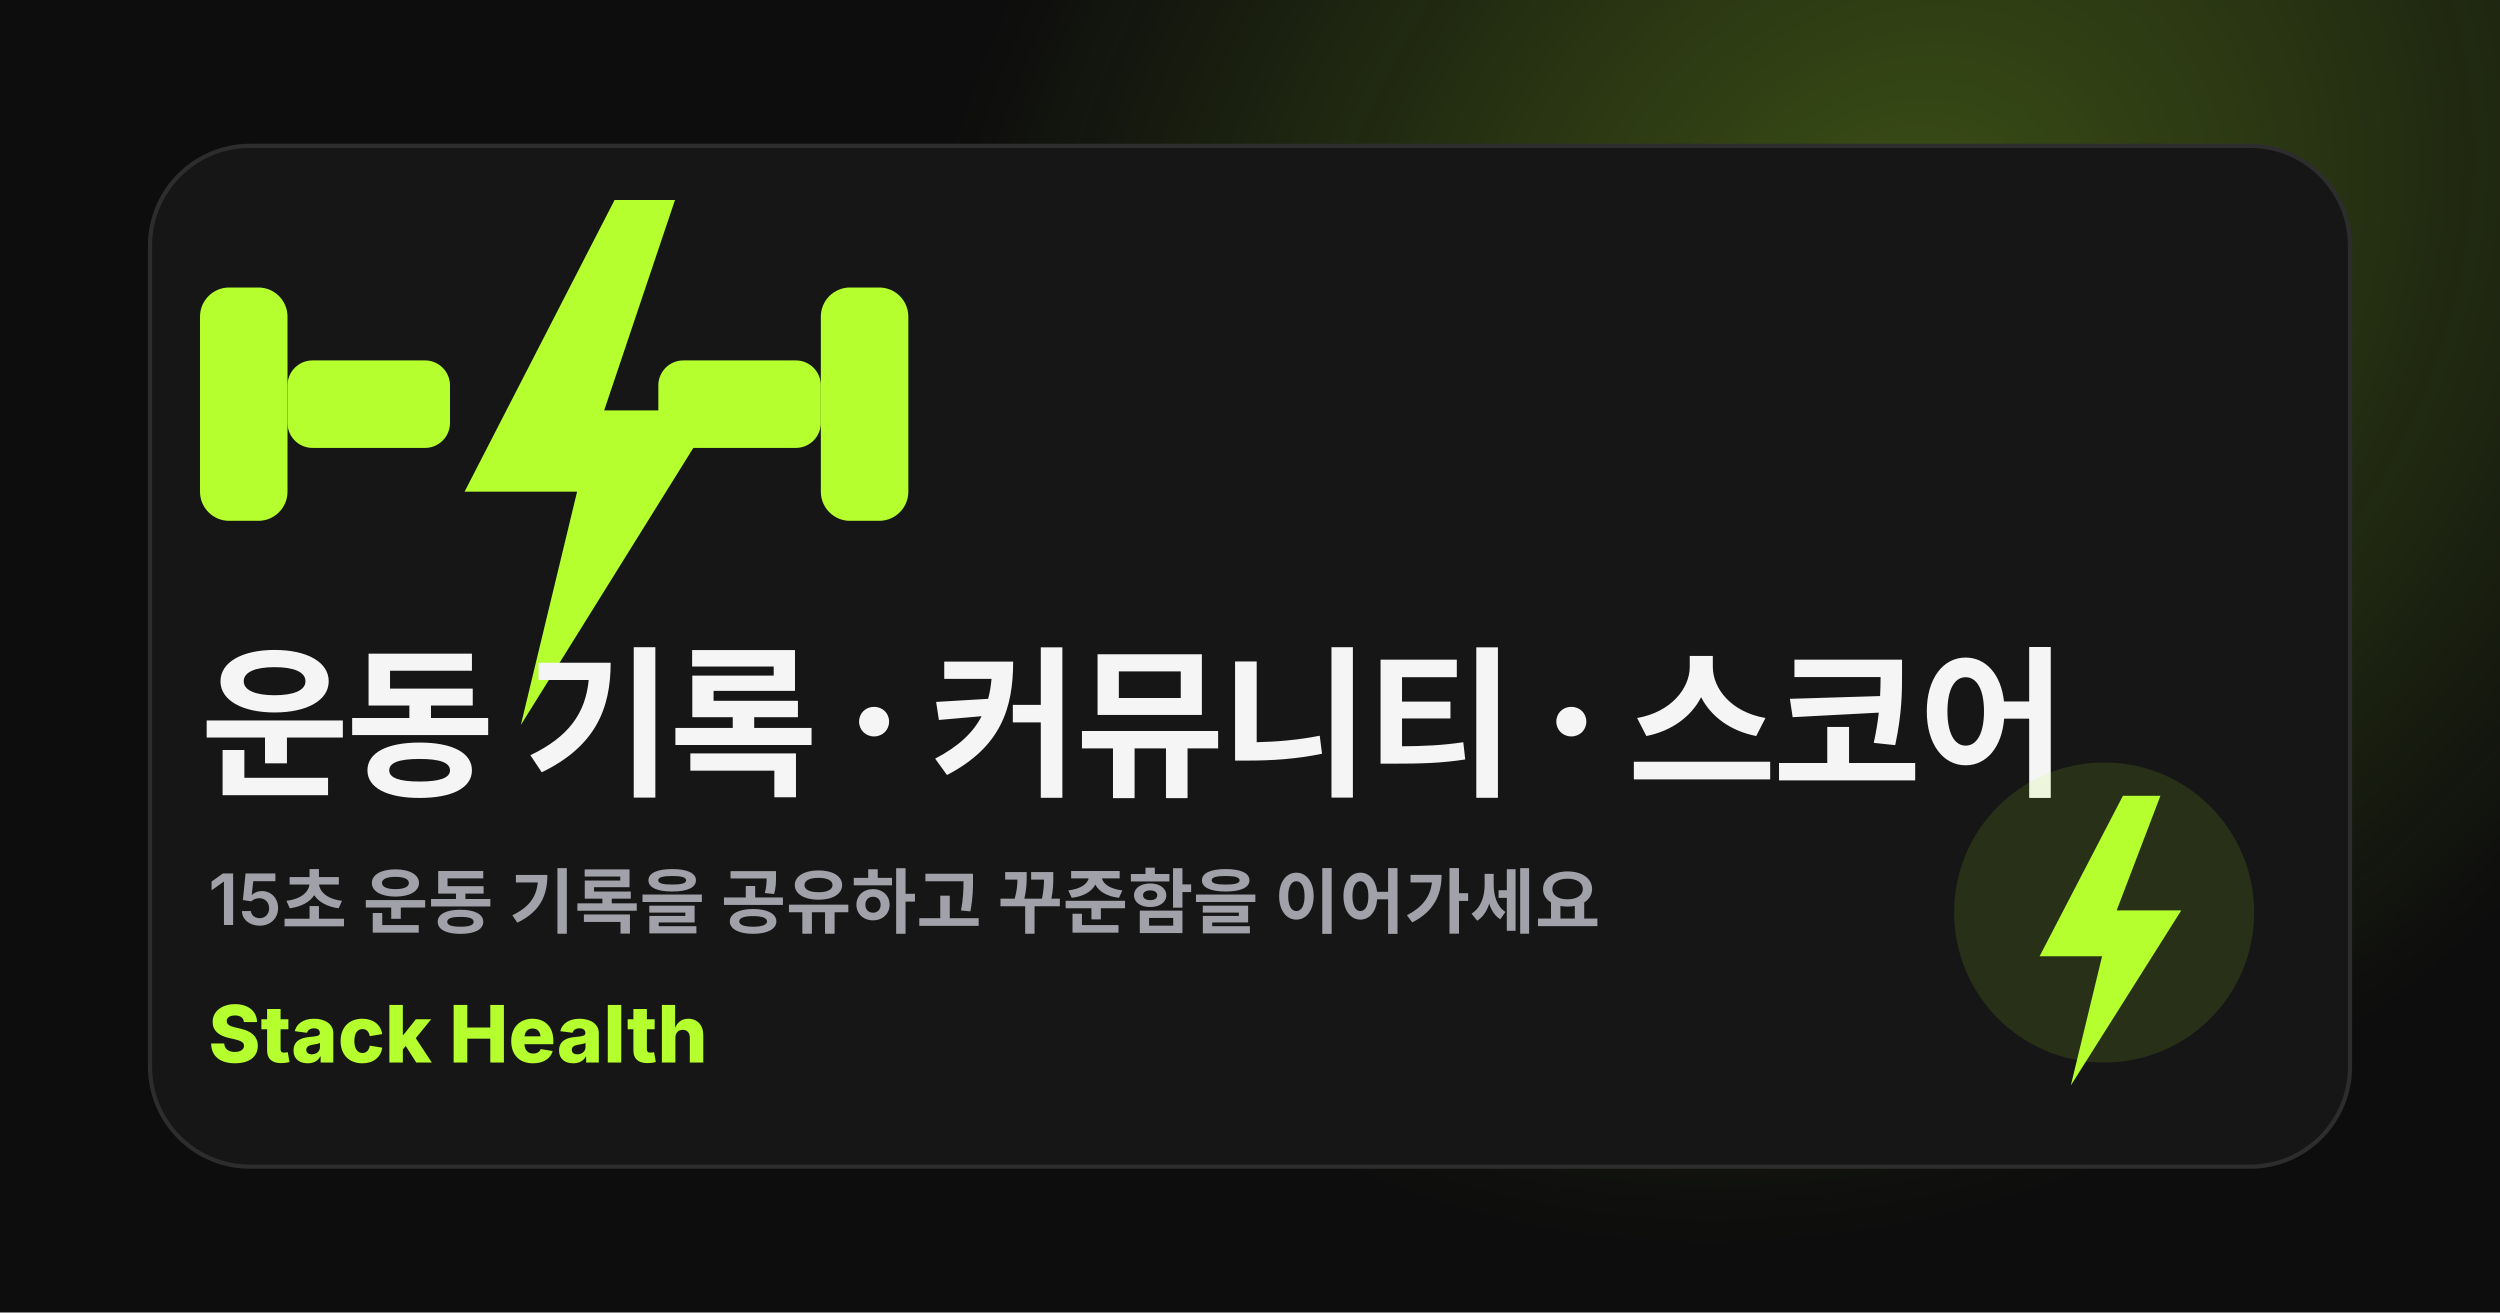
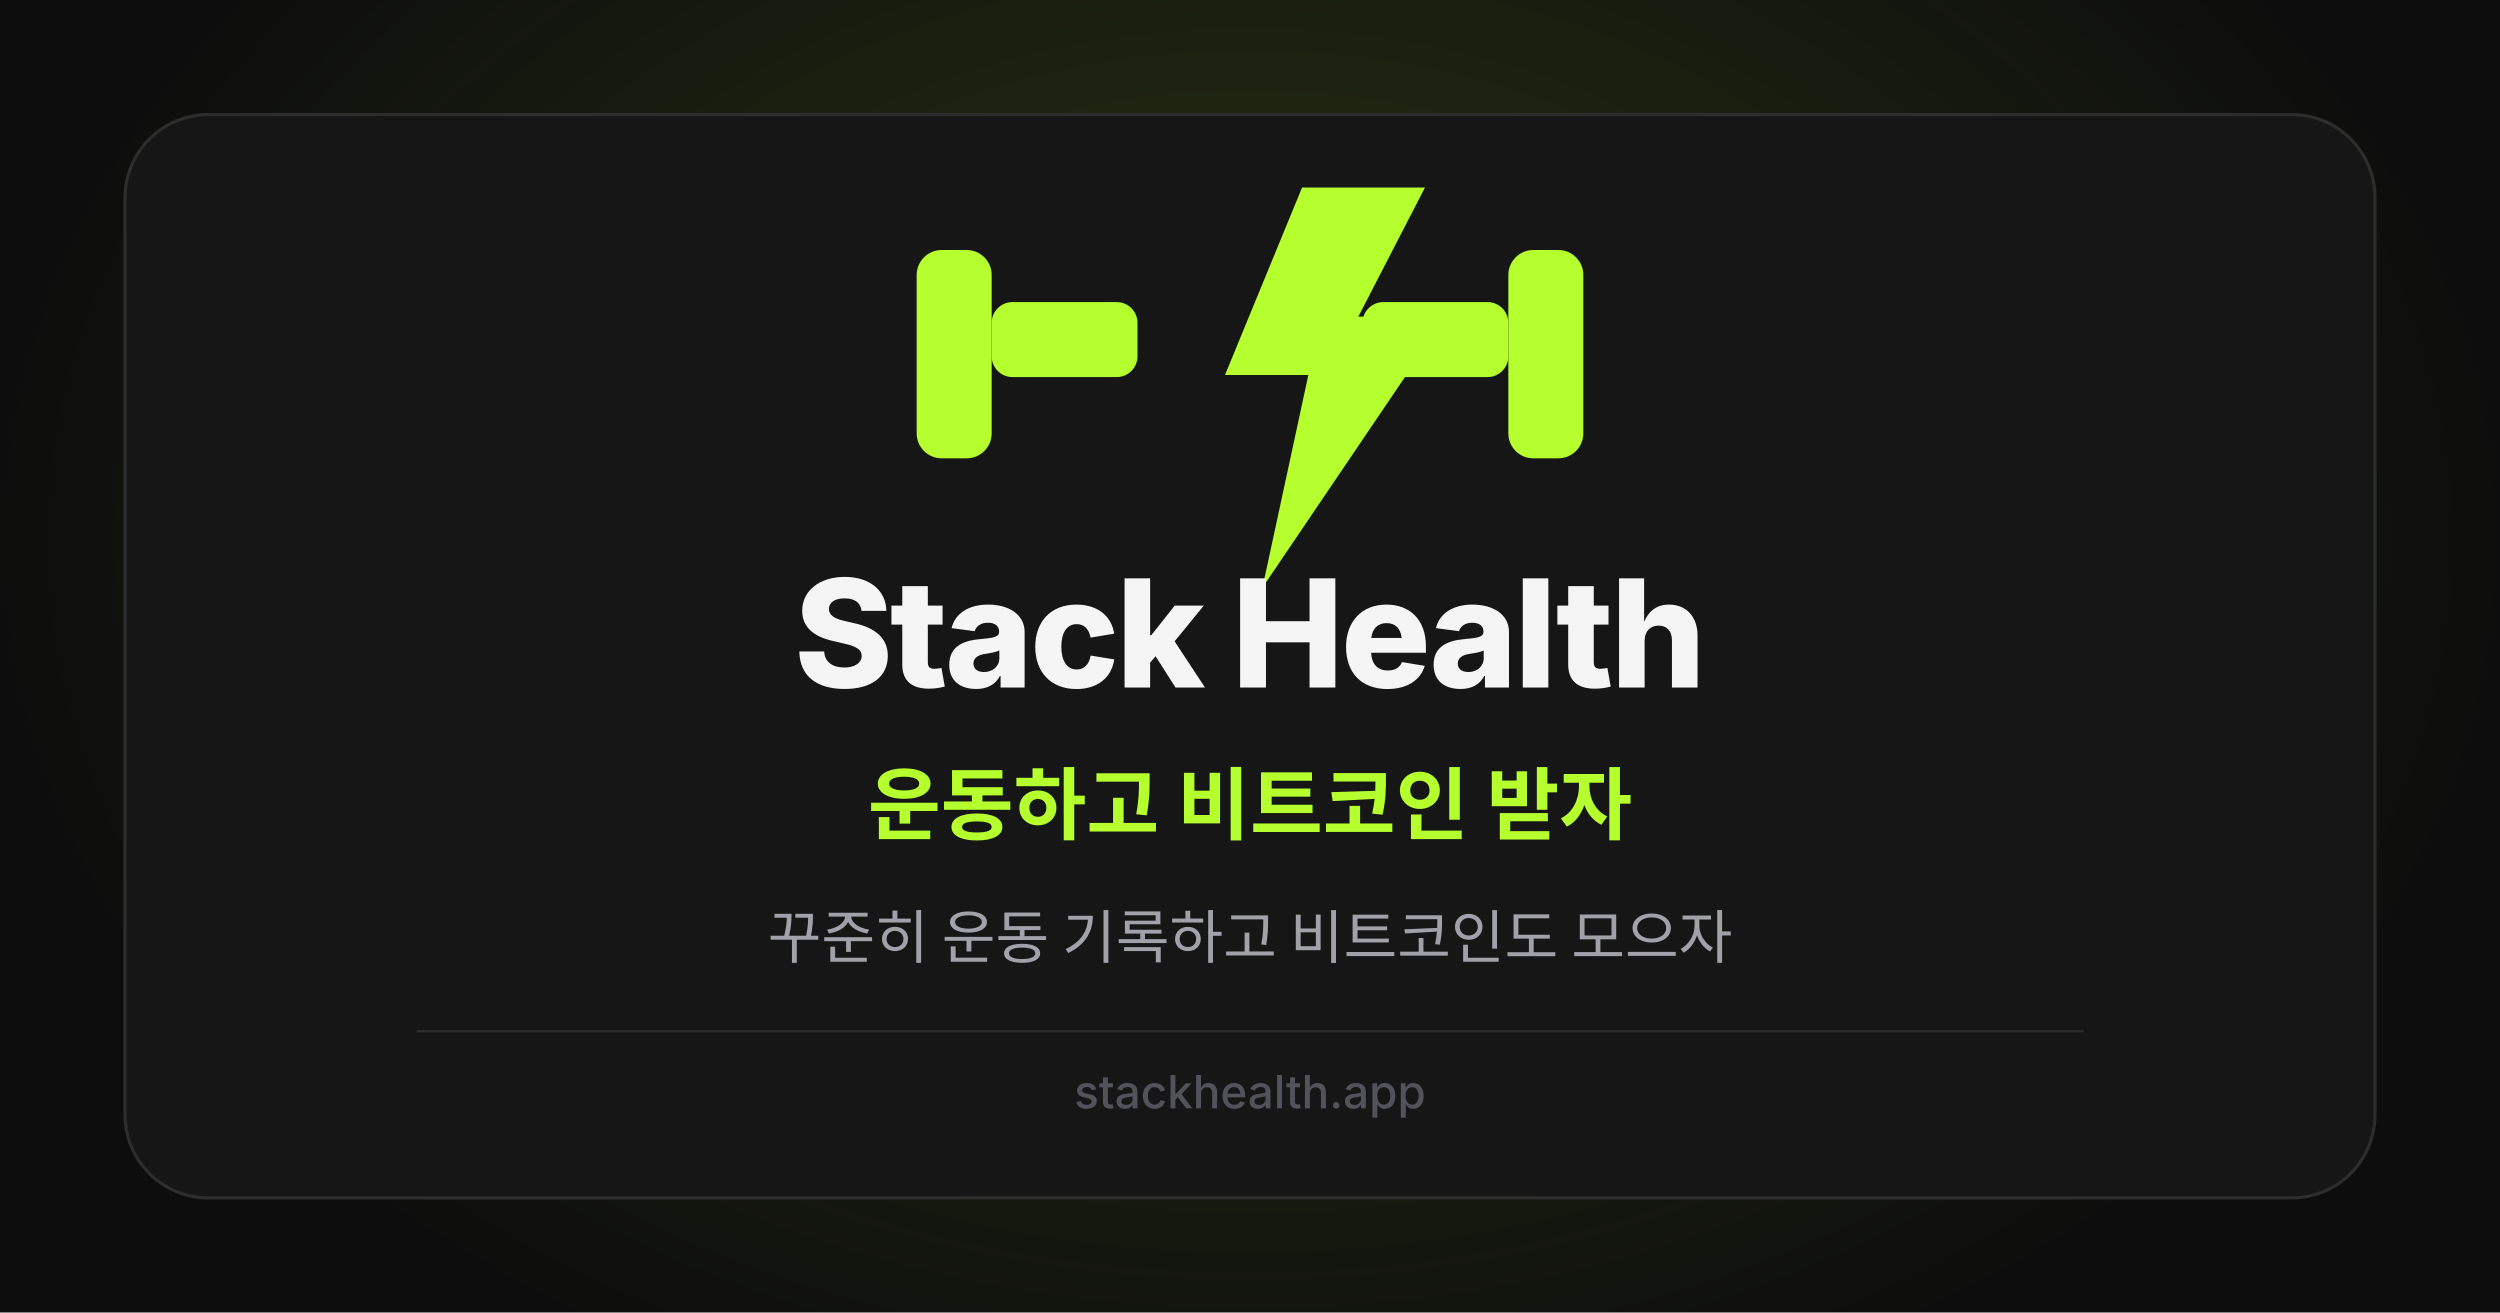
<svg xmlns="http://www.w3.org/2000/svg" width="1200" height="630" viewBox="0 0 1200 630" fill="none">
  <rect width="1200" height="630" fill="#0D0D0D" />
-   <radialGradient id="glow" cx="0" cy="0" r="1" gradientUnits="userSpaceOnUse" gradientTransform="translate(910 124) rotate(136) scale(520 430)">
-     <stop stop-color="#B5FF2E" stop-opacity="0.28" />
+   <radialGradient id="glow" cx="0" cy="0" r="1" gradientUnits="userSpaceOnUse" gradientTransform="translate(600 260) rotate(90) scale(440 600)">
+     <stop stop-color="#B5FF2E" stop-opacity="0.18" />
    <stop offset="1" stop-color="#B5FF2E" stop-opacity="0" />
  </radialGradient>
  <rect width="1200" height="630" fill="url(#glow)" />
-   <rect x="72" y="70" width="1056" height="490" rx="48" fill="#161616" stroke="#2D2D2D" stroke-width="2" />
-   <g transform="translate(96 96)">
-     <rect x="0" y="42" width="42" height="112" rx="14" fill="#B5FF2E" />
-     <rect x="42" y="77" width="78" height="42" rx="12" fill="#B5FF2E" />
-     <rect x="220" y="77" width="78" height="42" rx="12" fill="#B5FF2E" />
-     <rect x="298" y="42" width="42" height="112" rx="14" fill="#B5FF2E" />
-     <path d="M199 0L127 140h54l-27 112 94-151h-54l34-101z" fill="#B5FF2E" />
+   <rect x="60" y="55" width="1080" height="520" rx="40" fill="#161616" stroke="#2D2D2D" stroke-width="1.5" />
+   <g transform="translate(440 90)">
+     <rect x="0" y="30" width="36" height="100" rx="12" fill="#B5FF2E" />
+     <rect x="36" y="55" width="70" height="36" rx="10" fill="#B5FF2E" />
+     <path d="M185 0L148 90h40l-22 102 88-130h-42l32-62z" fill="#B5FF2E" />
+     <rect x="214" y="55" width="70" height="36" rx="10" fill="#B5FF2E" />
+     <rect x="284" y="30" width="36" height="100" rx="12" fill="#B5FF2E" />
  </g>
-   <text x="96" y="376" fill="#F5F5F5" font-family="Inter, Pretendard, Apple SD Gothic Neo, sans-serif" font-size="78" font-weight="800" letter-spacing="-2">운동 기록 · 커뮤니티 · 스코어</text>
-   <text x="100" y="444" fill="#A1A1AA" font-family="Inter, Pretendard, Apple SD Gothic Neo, sans-serif" font-size="34" font-weight="600">15초 운동 기록을 공유하고 꾸준함을 이어가세요</text>
-   <text x="100" y="510" fill="#B5FF2E" font-family="Inter, Pretendard, Apple SD Gothic Neo, sans-serif" font-size="38" font-weight="800">Stack Health</text>
-   <circle cx="1010" cy="438" r="72" fill="#B5FF2E" fill-opacity="0.12" />
-   <path d="M1019 382L979 459h30l-15 62 53-84h-31l21-55h-18z" fill="#B5FF2E" />
+   <text x="600" y="330" fill="#F5F5F5" font-family="Inter, Pretendard, Apple SD Gothic Neo, sans-serif" font-size="72" font-weight="800" letter-spacing="-1.5" text-anchor="middle">Stack Health</text>
+   <text x="600" y="400" fill="#B5FF2E" font-family="Inter, Pretendard, Apple SD Gothic Neo, sans-serif" font-size="38" font-weight="700" text-anchor="middle">운동하고 비트코인 받자</text>
+   <text x="600" y="460" fill="#A1A1AA" font-family="Inter, Pretendard, Apple SD Gothic Neo, sans-serif" font-size="28" font-weight="400" text-anchor="middle">꾸준히 운동 기록하고 비트코인도 모으자</text>
+   <line x1="200" y1="495" x2="1000" y2="495" stroke="#2D2D2D" stroke-width="1" />
+   <text x="600" y="532" fill="#52525B" font-family="Inter, Pretendard, sans-serif" font-size="22" font-weight="500" text-anchor="middle">stackhealth.app</text>
</svg>
